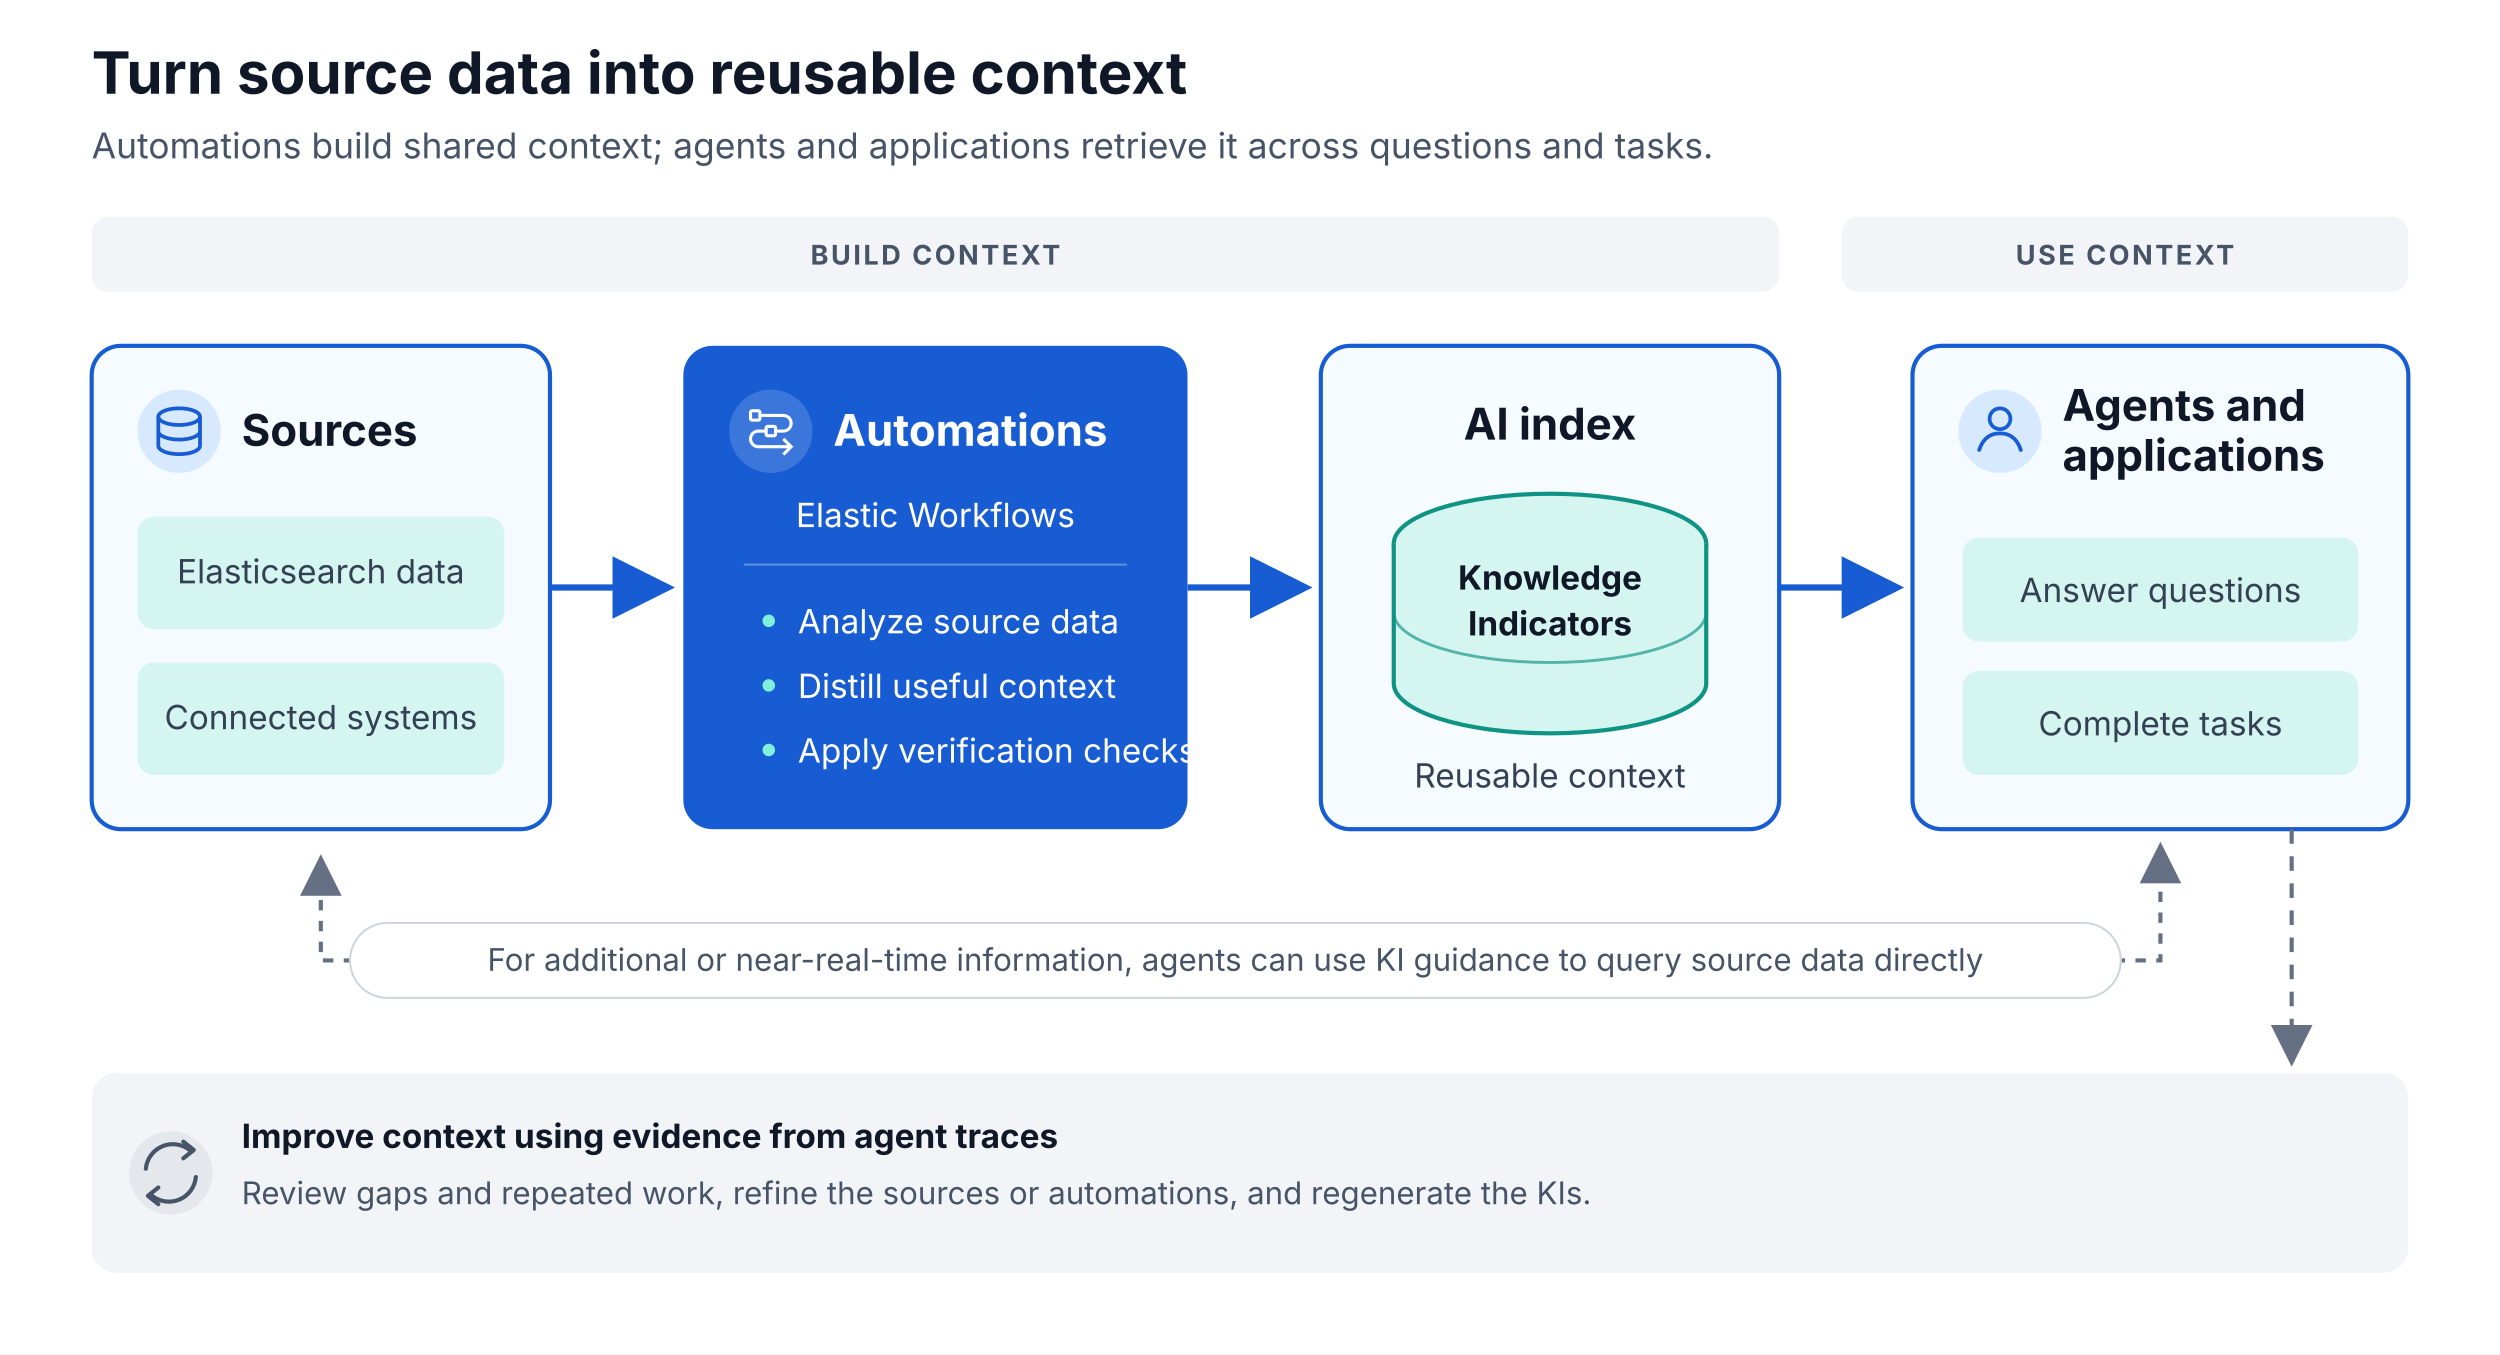
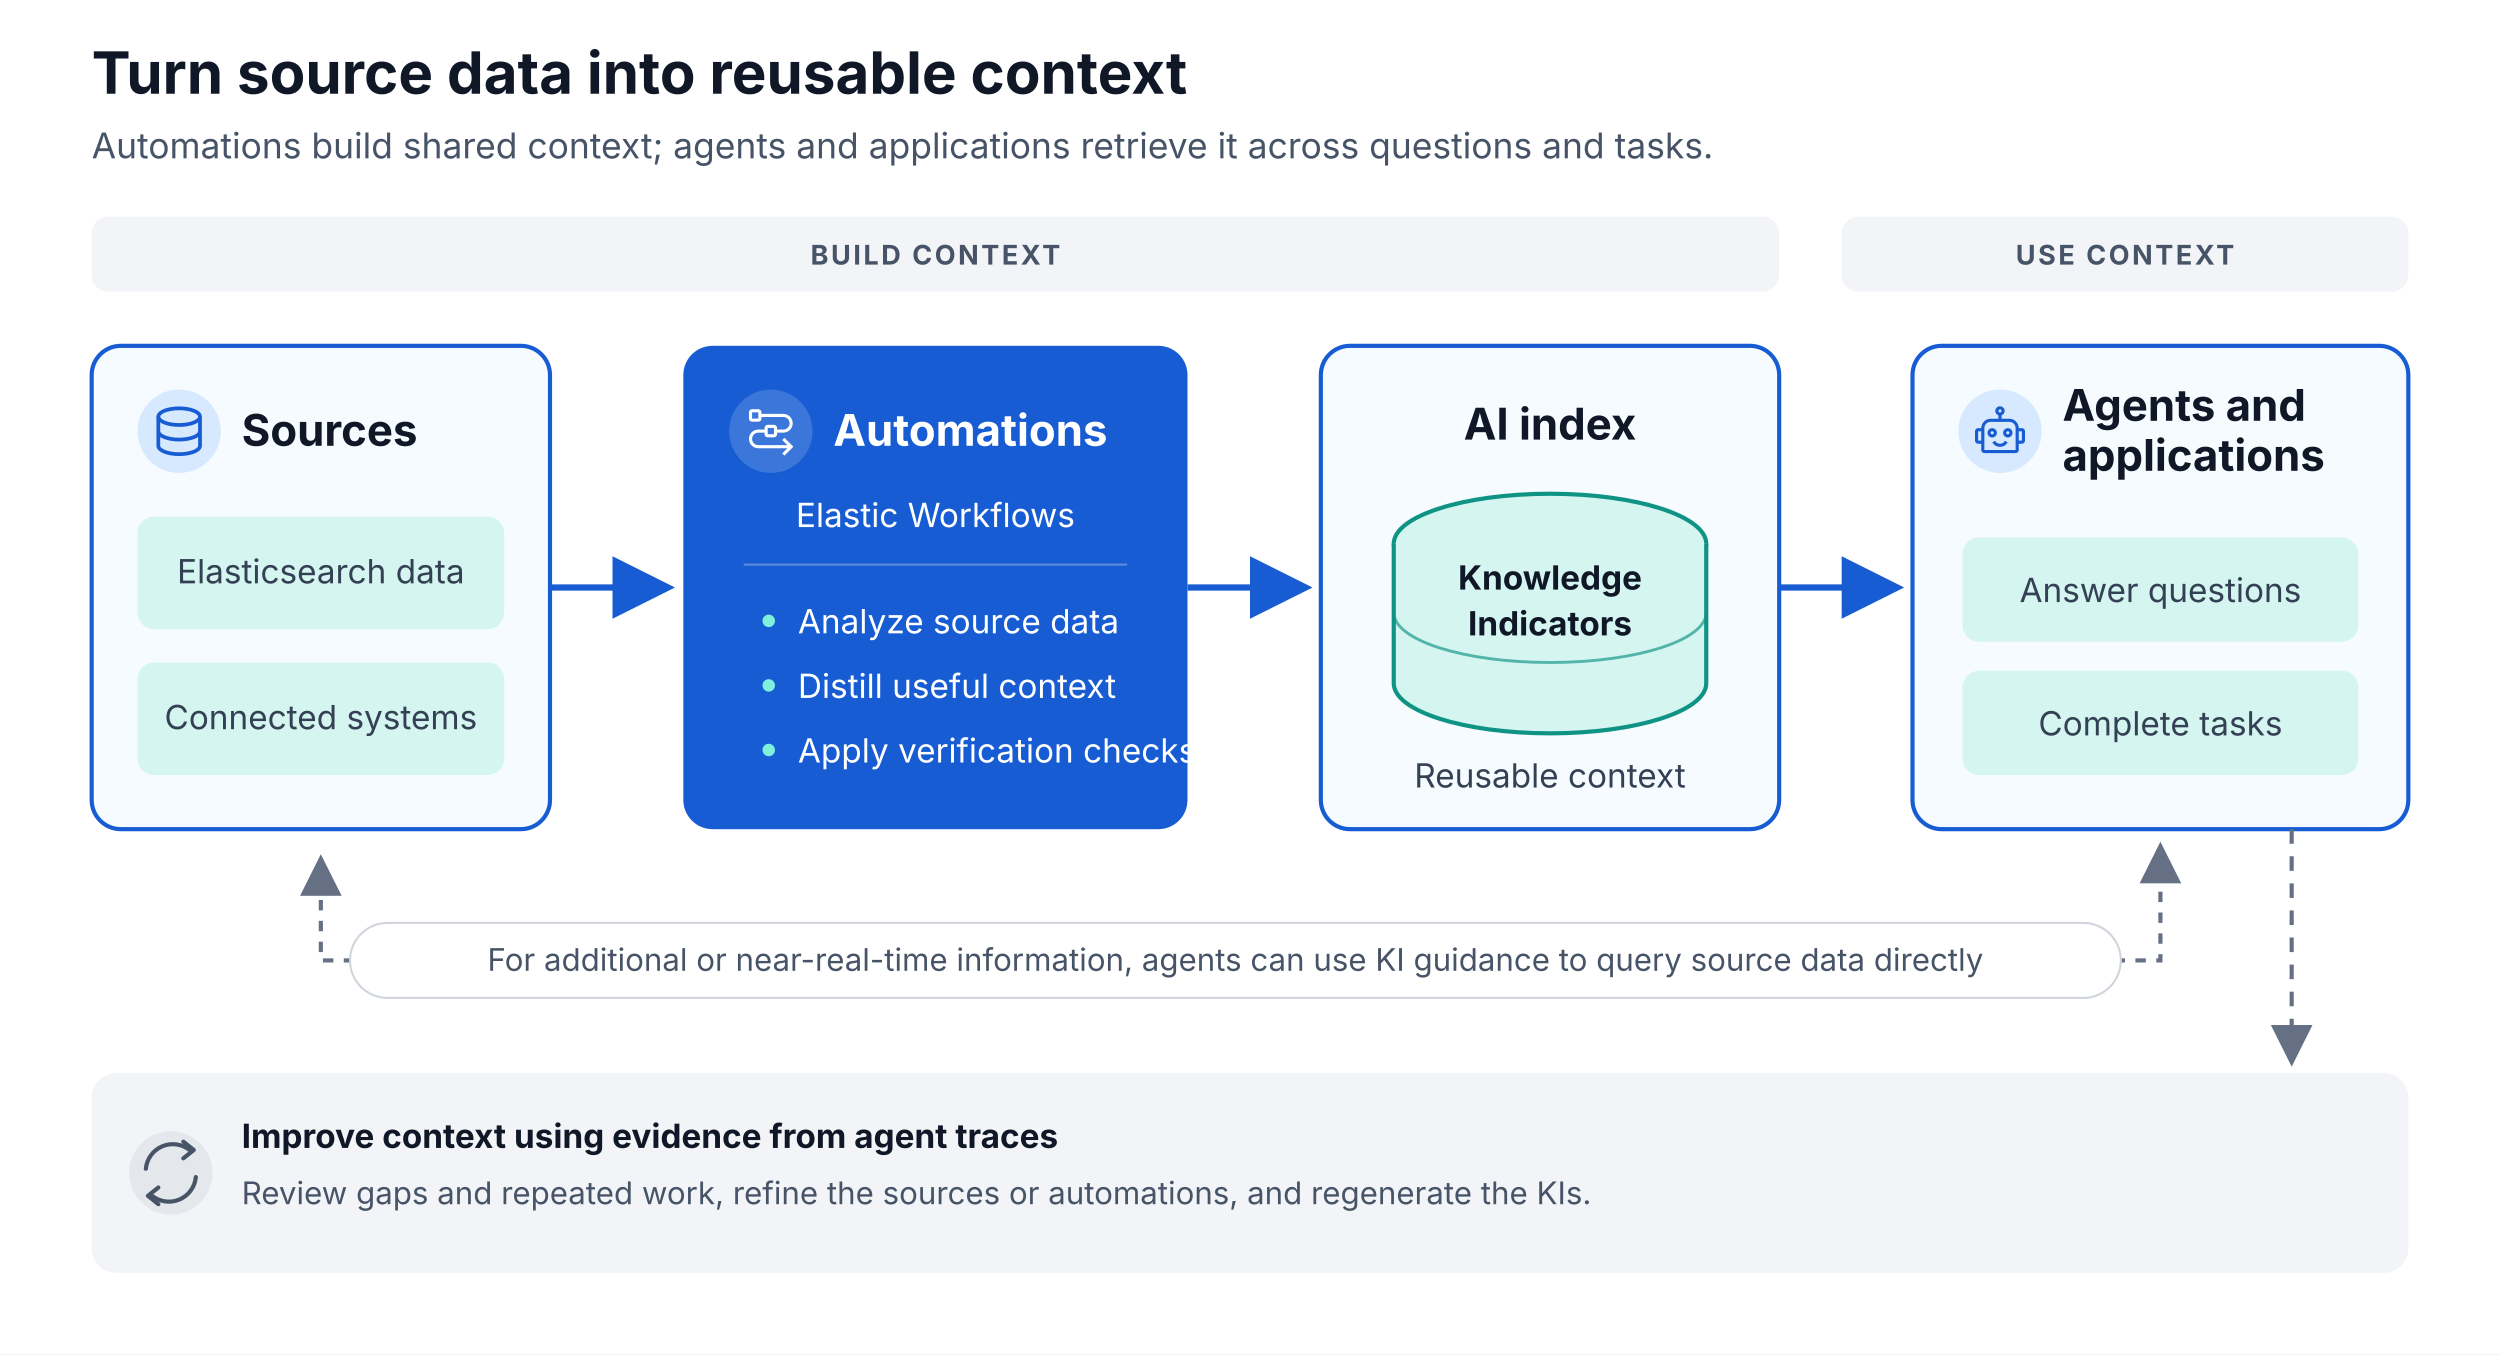
<svg xmlns="http://www.w3.org/2000/svg" width="1200" height="650" viewBox="0 0 1200 650" role="img" aria-labelledby="title description">
  <defs>
    <marker id="arrow-blue" markerWidth="10" markerHeight="10" refX="8" refY="5" orient="auto" markerUnits="strokeWidth">
      <path d="M0 0 10 5 0 10Z" fill="#175CD3" />
    </marker>
    <marker id="arrow-slate" markerWidth="10" markerHeight="10" refX="8" refY="5" orient="auto-start-reverse" markerUnits="strokeWidth">
      <path d="M0 0 10 5 0 10Z" fill="#667085" />
    </marker>
    <style>
      text { font-family: Inter, Arial, sans-serif; }
      .heading { font-size: 28px; font-weight: 700; fill: #101828; }
      .intro { font-size: 17px; fill: #475467; }
      .phase { font-size: 13px; font-weight: 700; letter-spacing: 1.2px; fill: #475467; }
      .card-title { font-size: 21px; font-weight: 700; fill: #101828; }
      .card-title-inverse { font-size: 21px; font-weight: 700; fill: #FFFFFF; }
      .body { font-size: 16px; fill: #344054; }
      .body-inverse { font-size: 16px; fill: #FFFFFF; }
      .label { font-size: 14px; font-weight: 600; fill: #475467; }
      .flow-title { font-size: 16px; font-weight: 700; fill: #101828; }
      .flow-body { font-size: 15px; fill: #475467; }
    </style>
  </defs>
  <rect width="1200" height="650" fill="#FFFFFF" />
  <text x="44" y="45" class="heading">Turn source data into reusable context</text>
  <text x="44" y="76" class="intro">Automations build shared context; agents and applications retrieve it across questions and tasks.</text>
  <rect x="44" y="104" width="810" height="36" rx="8" fill="#F2F4F7" />
  <text x="449" y="127" text-anchor="middle" class="phase">BUILD CONTEXT</text>
  <rect x="884" y="104" width="272" height="36" rx="8" fill="#F2F4F7" />
  <text x="1020" y="127" text-anchor="middle" class="phase">USE CONTEXT</text>
  <rect x="44" y="166" width="220" height="232" rx="14" fill="#F5FBFF" stroke="#175CD3" stroke-width="2" />
  <circle cx="86" cy="207" r="20" fill="#D6E9FF" />
  <ellipse cx="86" cy="200" rx="10" ry="4" fill="none" stroke="#175CD3" stroke-width="1.8" />
  <path d="M76 200v14c0 2.2 4.5 4 10 4s10-1.8 10-4v-14M76 207c0 2.2 4.5 4 10 4s10-1.8 10-4" fill="none" stroke="#175CD3" stroke-width="1.8" />
  <text x="116" y="214" class="card-title">Sources</text>
  <rect x="66" y="248" width="176" height="54" rx="8" fill="#D5F5F0" />
  <text x="154" y="280" text-anchor="middle" class="body">Elasticsearch data</text>
  <rect x="66" y="318" width="176" height="54" rx="8" fill="#D5F5F0" />
  <text x="154" y="350" text-anchor="middle" class="body">Connected systems</text>
  <line x1="264" y1="282" x2="318" y2="282" stroke="#175CD3" stroke-width="3" marker-end="url(#arrow-blue)" />
  <rect x="328" y="166" width="242" height="232" rx="14" fill="#175CD3" />
  <circle cx="370" cy="207" r="20" fill="#FFFFFF" fill-opacity="0.16" />
  <g transform="translate(358 195) scale(1.5)" fill="#FFFFFF">
    <path d="M7 6.944v2h2v-2H7Zm-5-5v2h2v-2H2Zm3 .5h7a3 3 0 1 1 0 6h-2v.5a1 1 0 0 1-1 1H7a1 1 0 0 1-1-1v-.5H4a2 2 0 1 0 0 4h9.293l-1.646-1.646.707-.707 2.853 2.853-2.854 2.854-.707-.707 1.647-1.647H4a3 3 0 1 1 0-6h2v-.5a1 1 0 0 1 1-1h2a1 1 0 0 1 1 1v.5h2a2 2 0 1 0 0-4H5v.5a1 1 0 0 1-1 1H2a1 1 0 0 1-1-1v-2a1 1 0 0 1 1-1h2a1 1 0 0 1 1 1v.5Z" />
  </g>
  <text x="400" y="214" class="card-title-inverse">Automations</text>
  <text x="449" y="253" text-anchor="middle" class="body-inverse">Elastic Workflows</text>
  <line x1="357" y1="271" x2="541" y2="271" stroke="#FFFFFF" stroke-opacity="0.3" />
  <circle cx="369" cy="298" r="3" fill="#7FF0DB" />
  <text x="383" y="304" class="body-inverse">Analyze source data</text>
  <circle cx="369" cy="329" r="3" fill="#7FF0DB" />
  <text x="383" y="335" class="body-inverse">Distill useful context</text>
  <circle cx="369" cy="360" r="3" fill="#7FF0DB" />
  <text x="383" y="366" class="body-inverse">Apply verification checks</text>
  <line x1="570" y1="282" x2="624" y2="282" stroke="#175CD3" stroke-width="3" marker-end="url(#arrow-blue)" />
  <rect x="634" y="166" width="220" height="232" rx="14" fill="#F5FBFF" stroke="#175CD3" stroke-width="2" />
  <text x="744" y="211" text-anchor="middle" class="card-title">AI index</text>
  <ellipse cx="744" cy="261" rx="75" ry="24" fill="#D5F5F0" stroke="#0E9384" stroke-width="2" />
  <path d="M669 261v67c0 13.3 33.6 24 75 24s75-10.7 75-24v-67" fill="#D5F5F0" stroke="#0E9384" stroke-width="2" />
  <path d="M669 294c0 13.3 33.6 24 75 24s75-10.7 75-24" fill="none" stroke="#0E9384" stroke-width="1.4" stroke-opacity="0.65" />
  <text x="744" y="283" text-anchor="middle" class="flow-title">Knowledge</text>
  <text x="744" y="305" text-anchor="middle" class="flow-title">Indicators</text>
  <text x="744" y="378" text-anchor="middle" class="body">Reusable context</text>
  <line x1="854" y1="282" x2="908" y2="282" stroke="#175CD3" stroke-width="3" marker-end="url(#arrow-blue)" />
  <rect x="918" y="166" width="238" height="232" rx="14" fill="#F5FBFF" stroke="#175CD3" stroke-width="2" />
  <circle cx="960" cy="207" r="20" fill="#D6E9FF" />
-   <circle cx="960" cy="201" r="5" fill="none" stroke="#175CD3" stroke-width="1.8" />
-   <path d="M950 216c1.7-5.2 5-8 10-8s8.3 2.8 10 8" fill="none" stroke="#175CD3" stroke-width="1.8" stroke-linecap="round" />
+   <g transform="translate(948 195) scale(1.5)" fill="#175CD3">
+     <path d="M10.447 11.523C9.826 12.767 8.59 13 8 13c-.59 0-1.826-.233-2.447-1.477l.894-.447C6.826 11.833 7.59 12 8 12c.41 0 1.174-.167 1.553-.924l.894.447Z" />
+     <path fill-rule="evenodd" d="M5.5 7a1.5 1.5 0 1 1 0 3 1.5 1.5 0 0 1 0-3Zm0 1a.5.5 0 1 0 0 1 .5.5 0 0 0 0-1Zm5-1a1.5 1.5 0 1 1 0 3 1.5 1.5 0 0 1 0-3Zm0 1a.5.5 0 1 0 0 1 .5.5 0 0 0 0-1Z" clip-rule="evenodd" />
+     <path fill-rule="evenodd" d="M8 0a1.5 1.5 0 0 1 .5 2.912V4H11a3 3 0 0 1 3 3h1l.102.005A1 1 0 0 1 16 8v3a1 1 0 0 1-1 1h-1v2a1 1 0 0 1-1 1H3a1 1 0 0 1-1-1v-2H1a1 1 0 0 1-1-1V8a1 1 0 0 1 1-1h1a3 3 0 0 1 3-3h2.5V2.912A1.498 1.498 0 0 1 8 0ZM5 5a2 2 0 0 0-2 2v7h10V7a2 2 0 0 0-2-2H5Zm-4 6h1V8H1v3Zm13 0h1V8h-1v3ZM8 1a.5.5 0 1 0 0 1 .5.5 0 0 0 0-1Z" clip-rule="evenodd" />
+   </g>
  <text x="990" y="202" class="card-title">Agents and</text>
  <text x="990" y="226" class="card-title">applications</text>
  <rect x="942" y="258" width="190" height="50" rx="8" fill="#D5F5F0" />
  <text x="1037" y="289" text-anchor="middle" class="body">Answer questions</text>
  <rect x="942" y="322" width="190" height="50" rx="8" fill="#D5F5F0" />
  <text x="1037" y="353" text-anchor="middle" class="body">Complete tasks</text>
  <path d="M1037 408v53H154v-47" fill="none" stroke="#667085" stroke-width="2" stroke-dasharray="5 5" marker-start="url(#arrow-slate)" marker-end="url(#arrow-slate)" />
  <rect x="168" y="443" width="850" height="36" rx="18" fill="#FFFFFF" stroke="#D0D5DD" />
  <text x="593" y="466" text-anchor="middle" class="flow-body">For additional or near-real-time information, agents can use KI guidance to query source data directly</text>
  <rect x="44" y="515" width="1112" height="96" rx="12" fill="#F2F4F7" />
  <circle cx="82" cy="563" r="20" fill="#E4E7EC" />
  <path d="M70 561a13 13 0 0 1 21-9" fill="none" stroke="#475467" stroke-width="2" stroke-linecap="round" />
  <path d="M88 548l5 4-5 4" fill="none" stroke="#475467" stroke-width="2" stroke-linecap="round" stroke-linejoin="round" />
  <path d="M94 565a13 13 0 0 1-21 9" fill="none" stroke="#475467" stroke-width="2" stroke-linecap="round" />
  <path d="M76 578l-5-4 5-4" fill="none" stroke="#475467" stroke-width="2" stroke-linecap="round" stroke-linejoin="round" />
  <text x="116" y="551" class="flow-title">Improve context using evidence from agent traces</text>
  <text x="116" y="578" class="flow-body">Review gaps and repeated work, refine the sources or automations, and regenerate the KIs.</text>
  <path d="M1100 398v110" fill="none" stroke="#667085" stroke-width="2" stroke-dasharray="7 6" marker-end="url(#arrow-slate)" />
</svg>
